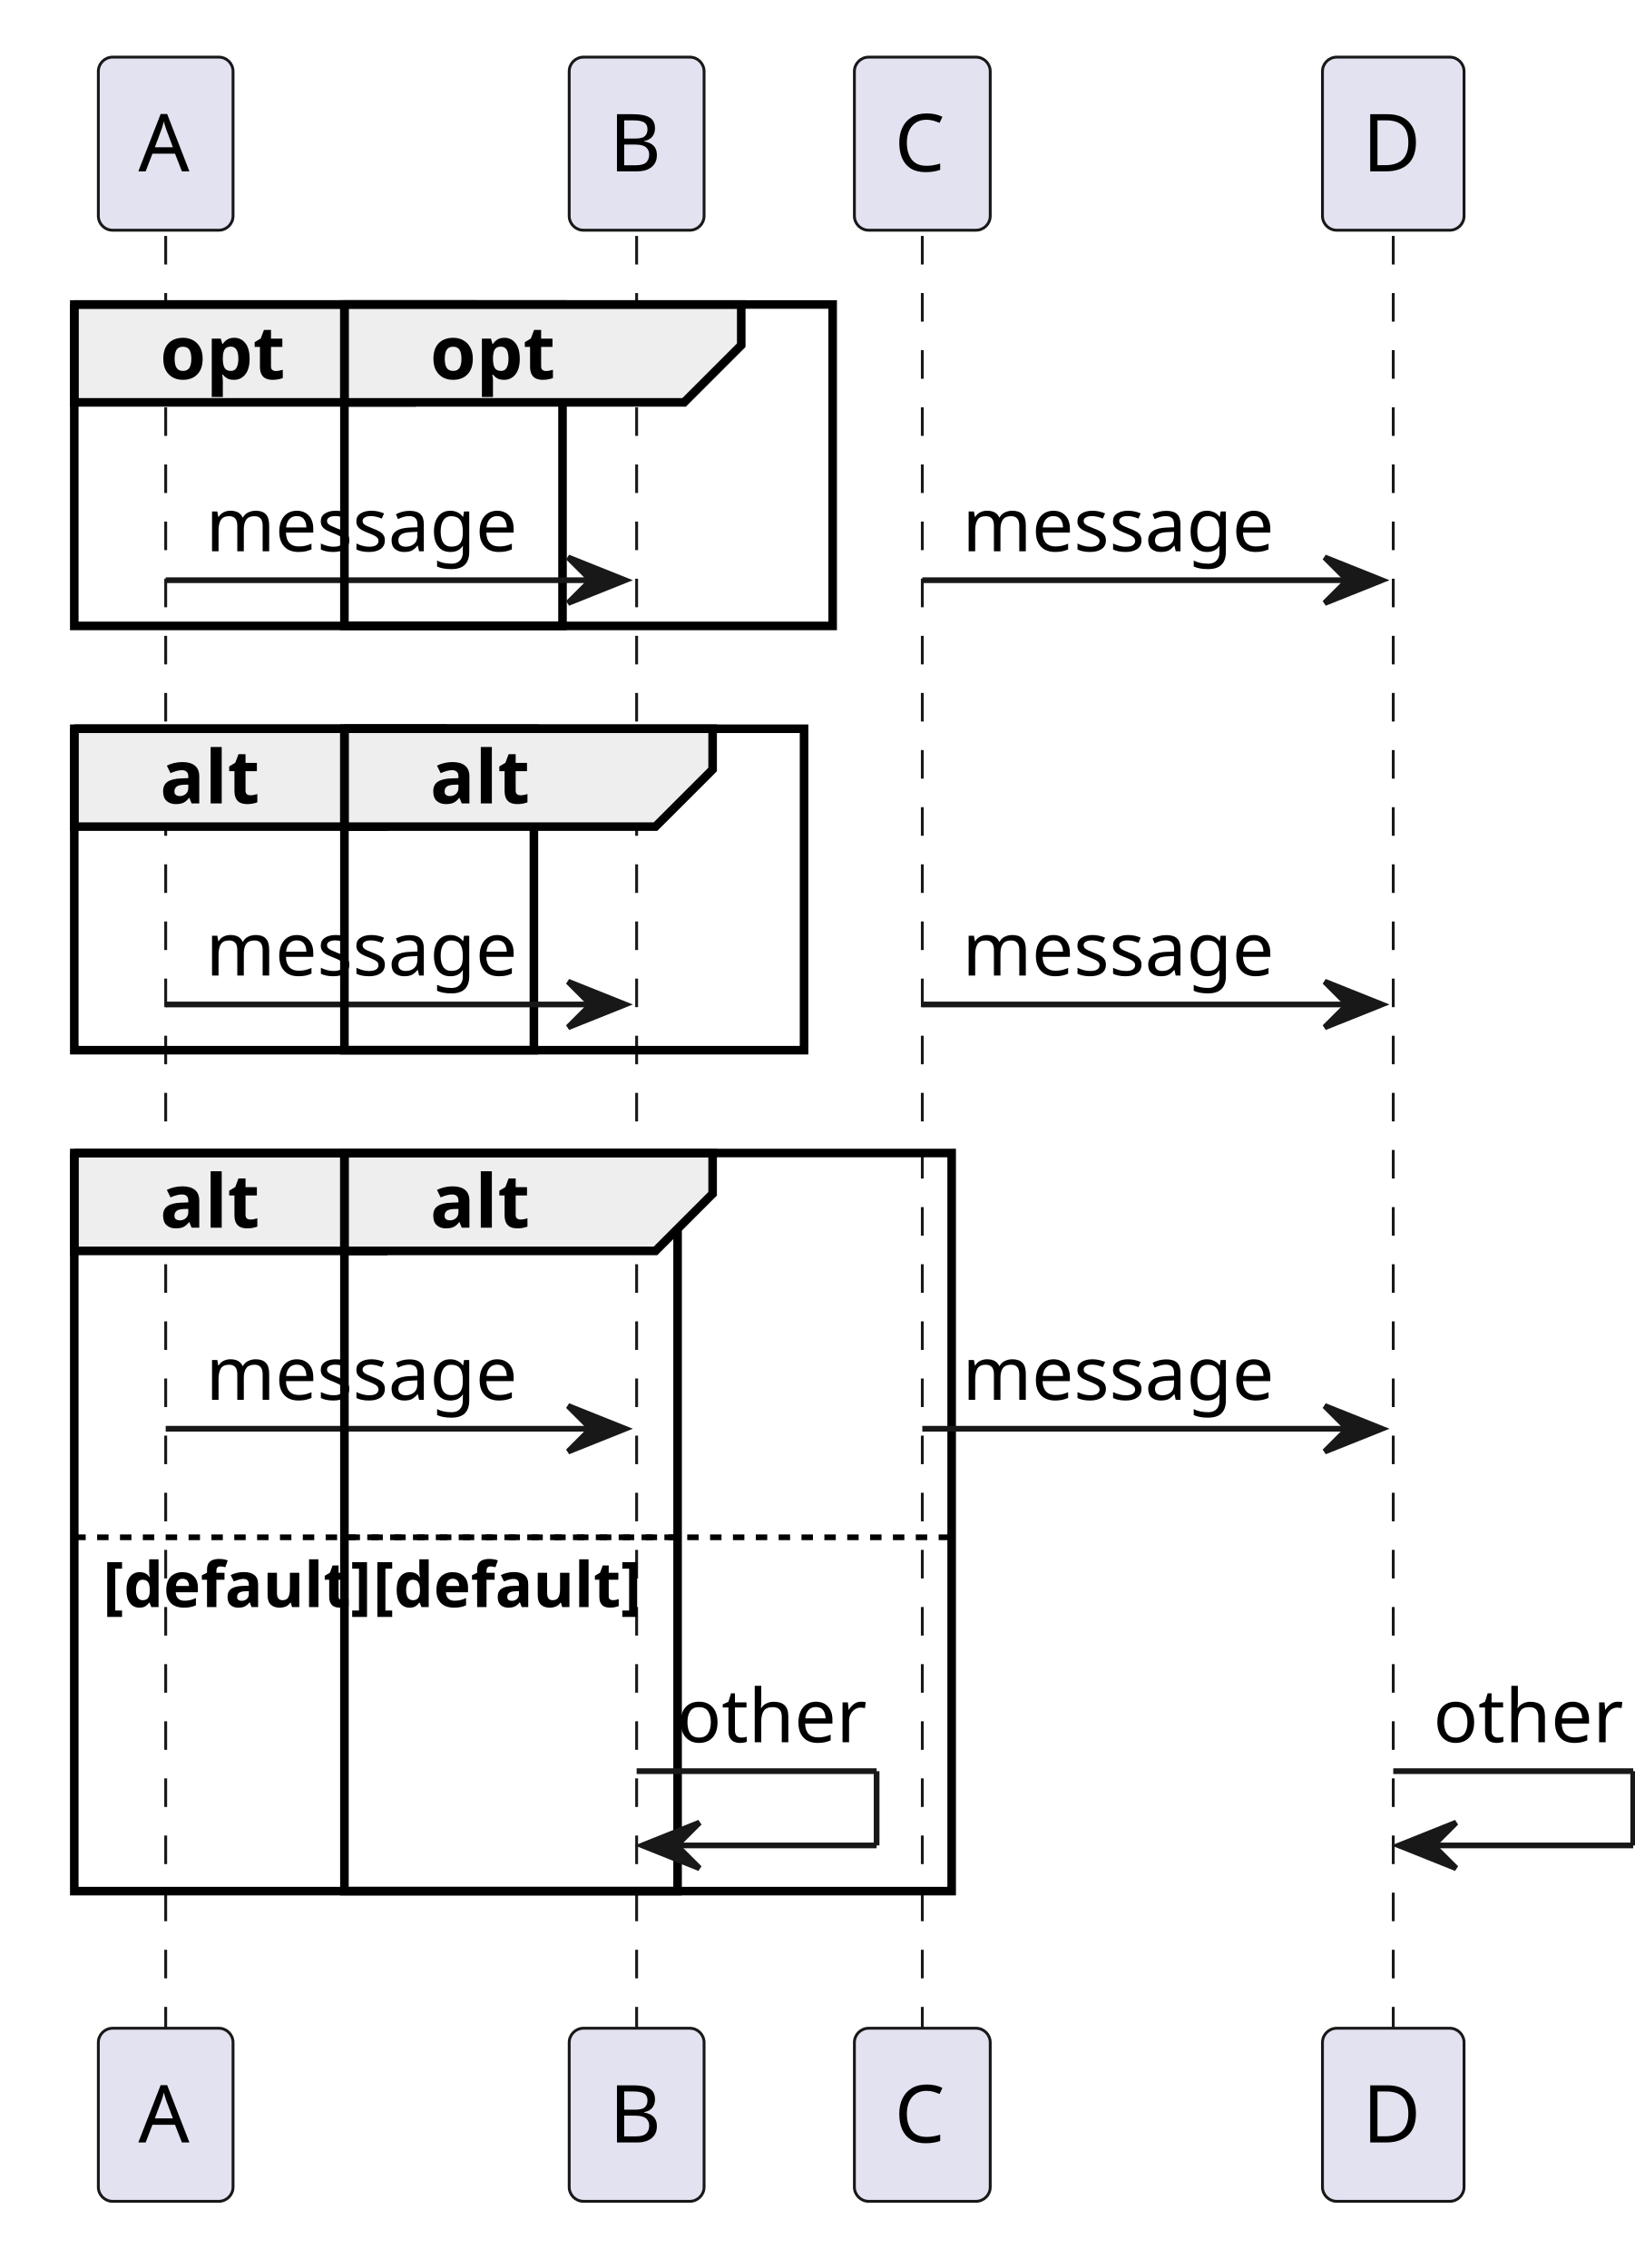
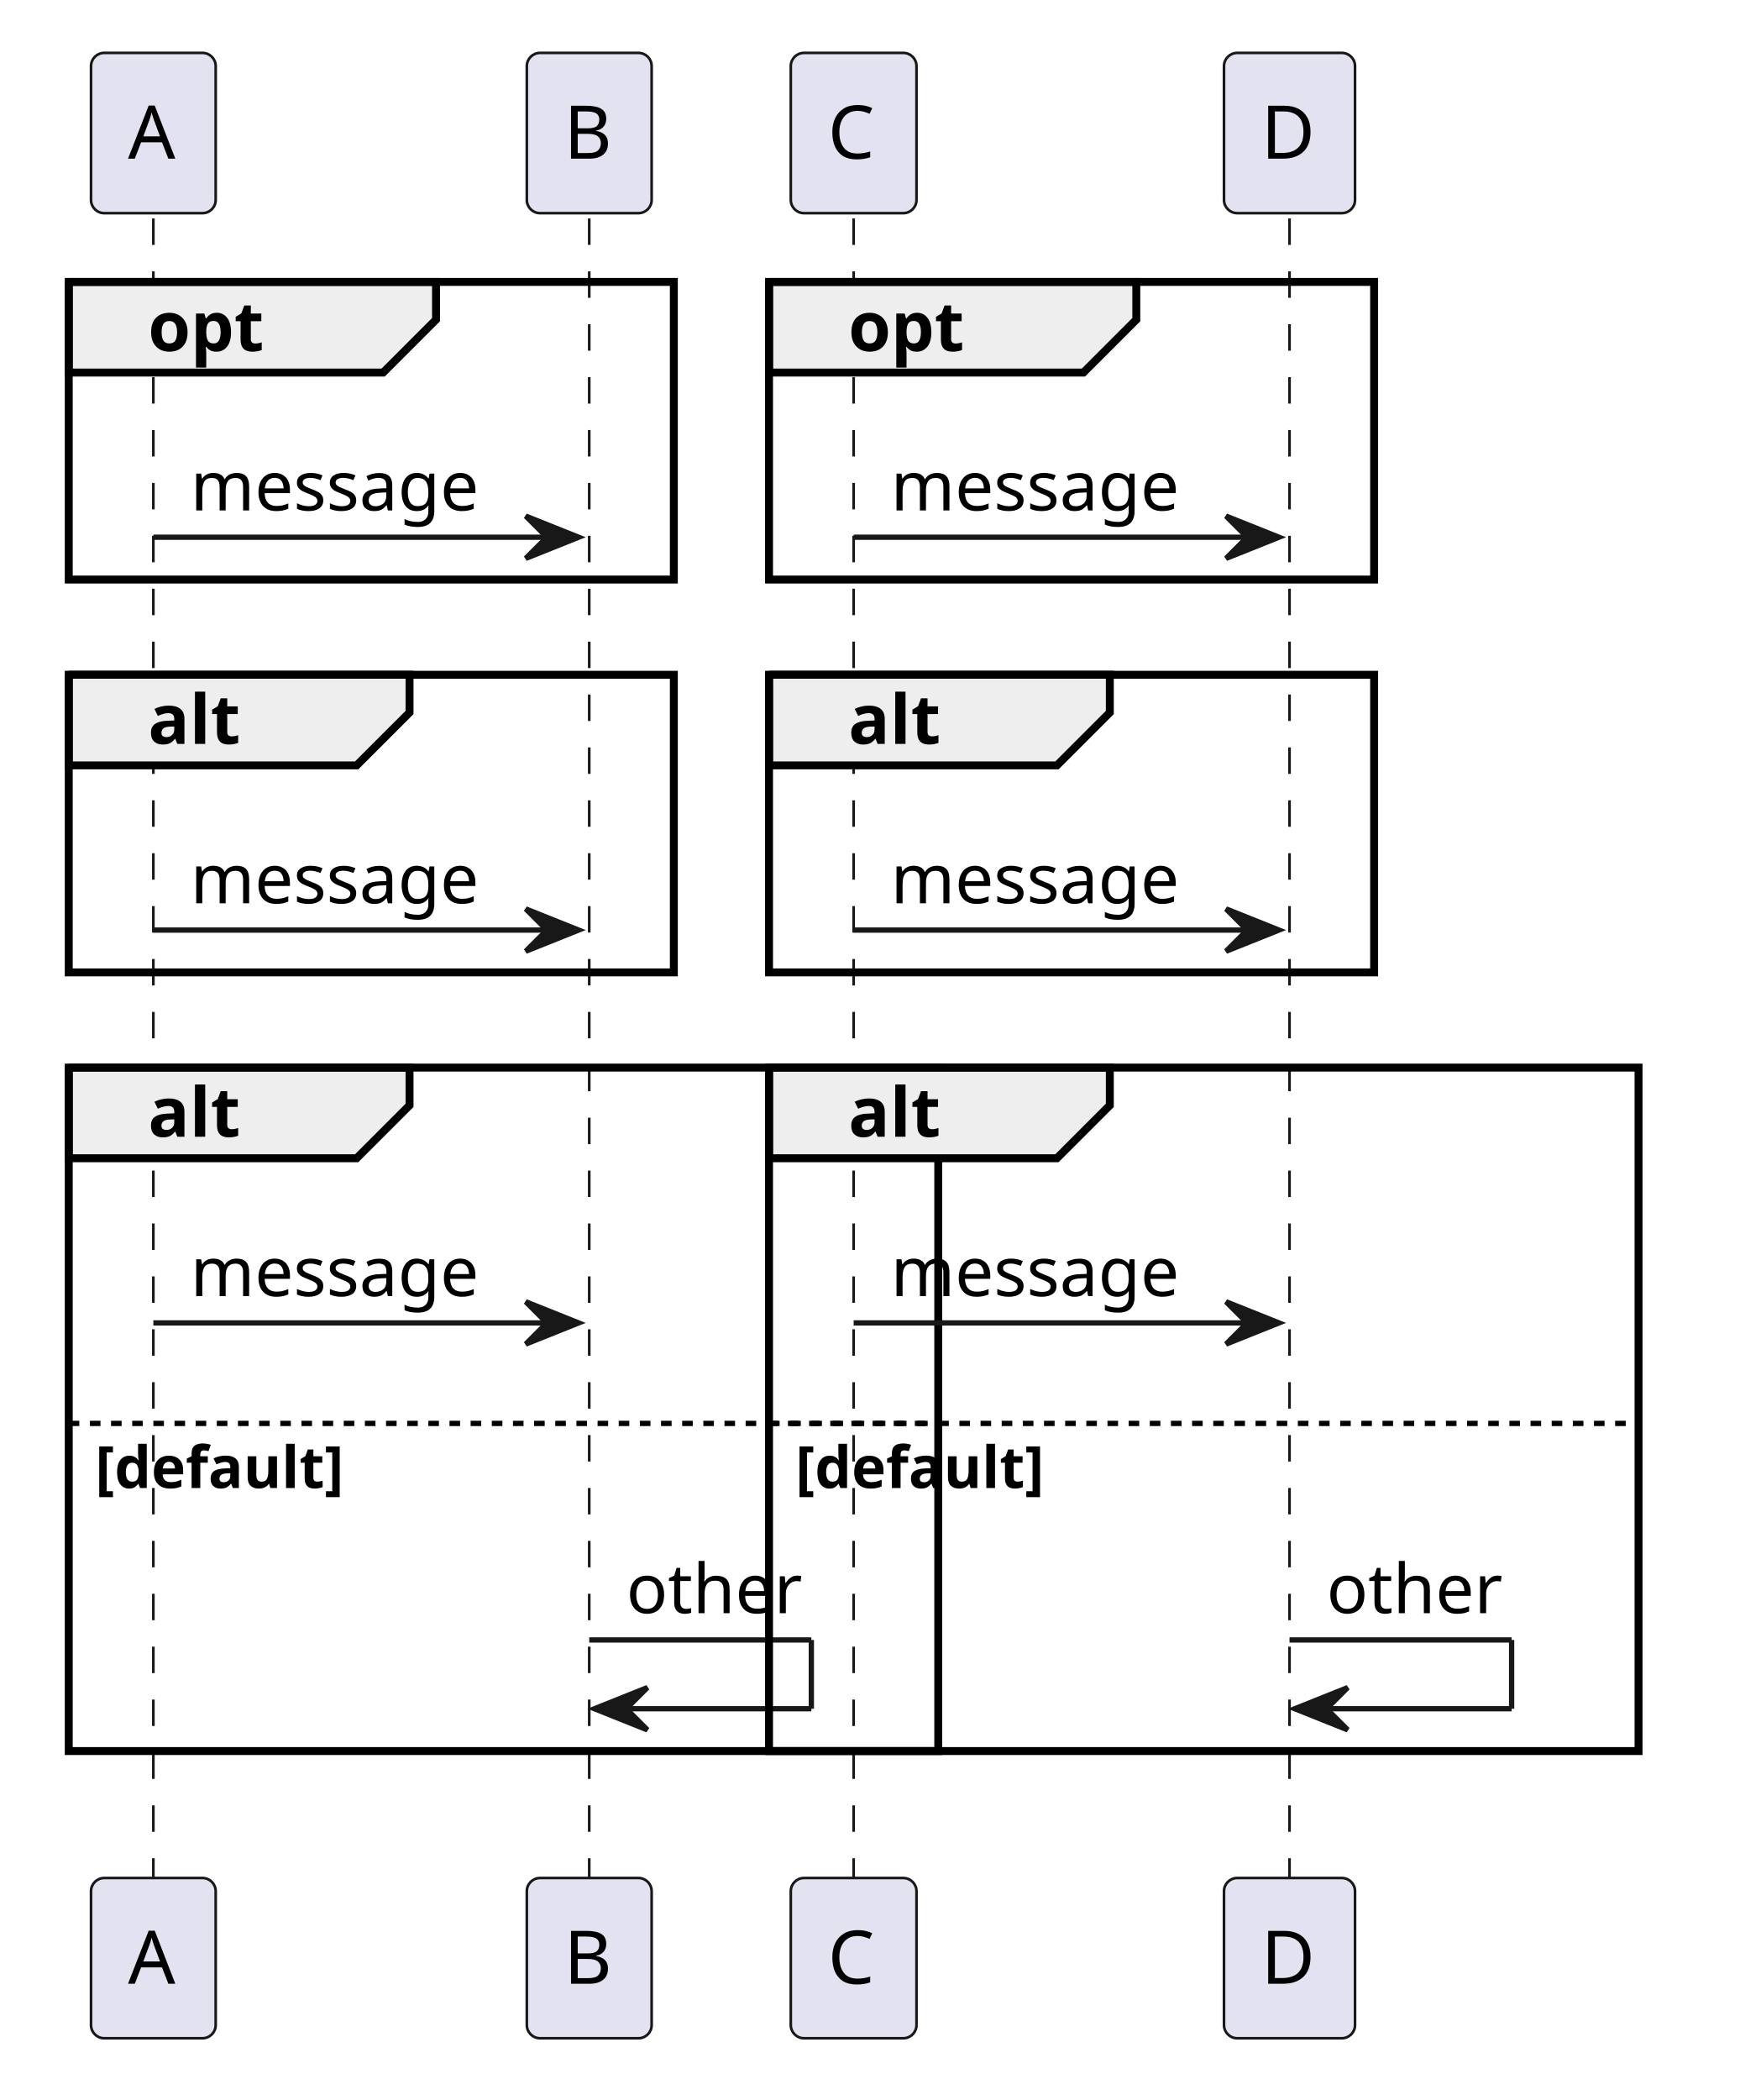
- <svg xmlns="http://www.w3.org/2000/svg" contentStyleType="text/css" data-diagram-type="SEQUENCE" height="397px" preserveAspectRatio="none" style="width:286px;height:397px;background:#FFFFFF;" version="1.1" viewBox="0 0 286 397" width="286px" zoomAndPan="magnify">
+ <svg xmlns="http://www.w3.org/2000/svg" contentStyleType="text/css" data-diagram-type="SEQUENCE" height="397px" preserveAspectRatio="none" style="width:329px;height:397px;background:#FFFFFF;" version="1.1" viewBox="0 0 329 397" width="329px" zoomAndPan="magnify">
  <defs />
  <g>
    <g>
      <rect fill="#000000" fill-opacity="0" height="313.734" width="8" x="25.5" y="41.297" />
      <line style="stroke:#181818;stroke-width:0.5;stroke-dasharray:5,5;" x1="29" x2="29" y1="41.297" y2="355.031" />
    </g>
    <g>
      <rect fill="#000000" fill-opacity="0" height="313.734" width="8" x="107.924" y="41.297" />
      <line style="stroke:#181818;stroke-width:0.5;stroke-dasharray:5,5;" x1="111.424" x2="111.424" y1="41.297" y2="355.031" />
    </g>
    <g>
      <rect fill="#000000" fill-opacity="0" height="313.734" width="8" x="157.924" y="41.297" />
      <line style="stroke:#181818;stroke-width:0.5;stroke-dasharray:5,5;" x1="161.424" x2="161.424" y1="41.297" y2="355.031" />
    </g>
    <g>
      <rect fill="#000000" fill-opacity="0" height="313.734" width="8" x="240.348" y="41.297" />
      <line style="stroke:#181818;stroke-width:0.5;stroke-dasharray:5,5;" x1="243.848" x2="243.848" y1="41.297" y2="355.031" />
    </g>
    <rect fill="#E2E2F0" height="30.297" rx="2.5" ry="2.5" style="stroke:#181818;stroke-width:0.5;" width="23.577" x="17.211" y="10" />
    <text fill="#000000" font-family="sans-serif" font-size="14" lengthAdjust="spacing" textLength="9.577" x="24.211" y="29.995">A</text>
    <rect fill="#E2E2F0" height="30.297" rx="2.5" ry="2.5" style="stroke:#181818;stroke-width:0.5;" width="23.605" x="99.622" y="10" />
    <text fill="#000000" font-family="sans-serif" font-size="14" lengthAdjust="spacing" textLength="9.604" x="106.622" y="29.995">B</text>
    <rect fill="#E2E2F0" height="30.297" rx="2.5" ry="2.5" style="stroke:#181818;stroke-width:0.5;" width="23.775" x="149.536" y="10" />
    <text fill="#000000" font-family="sans-serif" font-size="14" lengthAdjust="spacing" textLength="9.775" x="156.536" y="29.995">C</text>
    <rect fill="#E2E2F0" height="30.297" rx="2.5" ry="2.5" style="stroke:#181818;stroke-width:0.5;" width="24.78" x="231.458" y="10" />
    <text fill="#000000" font-family="sans-serif" font-size="14" lengthAdjust="spacing" textLength="10.78" x="238.458" y="29.995">D</text>
    <rect fill="#E2E2F0" height="30.297" rx="2.5" ry="2.5" style="stroke:#181818;stroke-width:0.5;" width="23.577" x="17.211" y="355.031" />
    <text fill="#000000" font-family="sans-serif" font-size="14" lengthAdjust="spacing" textLength="9.577" x="24.211" y="375.026">A</text>
    <rect fill="#E2E2F0" height="30.297" rx="2.5" ry="2.5" style="stroke:#181818;stroke-width:0.5;" width="23.605" x="99.622" y="355.031" />
    <text fill="#000000" font-family="sans-serif" font-size="14" lengthAdjust="spacing" textLength="9.604" x="106.622" y="375.026">B</text>
    <rect fill="#E2E2F0" height="30.297" rx="2.5" ry="2.5" style="stroke:#181818;stroke-width:0.5;" width="23.775" x="149.536" y="355.031" />
    <text fill="#000000" font-family="sans-serif" font-size="14" lengthAdjust="spacing" textLength="9.775" x="156.536" y="375.026">C</text>
    <rect fill="#E2E2F0" height="30.297" rx="2.5" ry="2.5" style="stroke:#181818;stroke-width:0.5;" width="24.78" x="231.458" y="355.031" />
    <text fill="#000000" font-family="sans-serif" font-size="14" lengthAdjust="spacing" textLength="10.78" x="238.458" y="375.026">D</text>
    <path d="M13,53.297 L82.451,53.297 L82.451,60.43 L72.451,70.43 L13,70.43 L13,53.297" fill="#EEEEEE" style="stroke:#000000;stroke-width:1.5;" />
-     <rect fill="none" height="56.266" style="stroke:#000000;stroke-width:1.5;" width="85.451" x="13" y="53.297" />
+     <rect fill="none" height="56.266" style="stroke:#000000;stroke-width:1.5;" width="114.424" x="13" y="53.297" />
    <text fill="#000000" font-family="sans-serif" font-size="13" font-weight="700" lengthAdjust="spacing" textLength="24.451" x="28" y="66.364">opt</text>
    <polygon fill="#181818" points="99.424,97.562,109.424,101.562,99.424,105.562,103.424,101.562" style="stroke:#181818;stroke-width:1;" />
    <line style="stroke:#181818;stroke-width:1;" x1="29" x2="105.424" y1="101.562" y2="101.562" />
    <text fill="#000000" font-family="sans-serif" font-size="13" lengthAdjust="spacing" textLength="58.424" x="36" y="96.497">message</text>
-     <path d="M60.281,53.297 L129.732,53.297 L129.732,60.43 L119.732,70.43 L60.281,70.43 L60.281,53.297" fill="#EEEEEE" style="stroke:#000000;stroke-width:1.5;" />
-     <rect fill="none" height="56.266" style="stroke:#000000;stroke-width:1.5;" width="85.451" x="60.281" y="53.297" />
-     <text fill="#000000" font-family="sans-serif" font-size="13" font-weight="700" lengthAdjust="spacing" textLength="24.451" x="75.281" y="66.364">opt</text>
+     <path d="M145.424,53.297 L214.875,53.297 L214.875,60.43 L204.875,70.43 L145.424,70.43 L145.424,53.297" fill="#EEEEEE" style="stroke:#000000;stroke-width:1.5;" />
+     <rect fill="none" height="56.266" style="stroke:#000000;stroke-width:1.5;" width="114.424" x="145.424" y="53.297" />
+     <text fill="#000000" font-family="sans-serif" font-size="13" font-weight="700" lengthAdjust="spacing" textLength="24.451" x="160.424" y="66.364">opt</text>
    <polygon fill="#181818" points="231.848,97.562,241.848,101.562,231.848,105.562,235.848,101.562" style="stroke:#181818;stroke-width:1;" />
    <line style="stroke:#181818;stroke-width:1;" x1="161.424" x2="237.848" y1="101.562" y2="101.562" />
    <text fill="#000000" font-family="sans-serif" font-size="13" lengthAdjust="spacing" textLength="58.424" x="168.424" y="96.497">message</text>
    <path d="M13,127.562 L77.443,127.562 L77.443,134.695 L67.443,144.695 L13,144.695 L13,127.562" fill="#EEEEEE" style="stroke:#000000;stroke-width:1.5;" />
-     <rect fill="none" height="56.266" style="stroke:#000000;stroke-width:1.5;" width="80.443" x="13" y="127.562" />
+     <rect fill="none" height="56.266" style="stroke:#000000;stroke-width:1.5;" width="114.424" x="13" y="127.562" />
    <text fill="#000000" font-family="sans-serif" font-size="13" font-weight="700" lengthAdjust="spacing" textLength="19.443" x="28" y="140.629">alt</text>
    <polygon fill="#181818" points="99.424,171.828,109.424,175.828,99.424,179.828,103.424,175.828" style="stroke:#181818;stroke-width:1;" />
    <line style="stroke:#181818;stroke-width:1;" x1="29" x2="105.424" y1="175.828" y2="175.828" />
    <text fill="#000000" font-family="sans-serif" font-size="13" lengthAdjust="spacing" textLength="58.424" x="36" y="170.762">message</text>
-     <path d="M60.281,127.562 L124.724,127.562 L124.724,134.695 L114.724,144.695 L60.281,144.695 L60.281,127.562" fill="#EEEEEE" style="stroke:#000000;stroke-width:1.5;" />
-     <rect fill="none" height="56.266" style="stroke:#000000;stroke-width:1.5;" width="80.443" x="60.281" y="127.562" />
-     <text fill="#000000" font-family="sans-serif" font-size="13" font-weight="700" lengthAdjust="spacing" textLength="19.443" x="75.281" y="140.629">alt</text>
+     <path d="M145.424,127.562 L209.867,127.562 L209.867,134.695 L199.867,144.695 L145.424,144.695 L145.424,127.562" fill="#EEEEEE" style="stroke:#000000;stroke-width:1.5;" />
+     <rect fill="none" height="56.266" style="stroke:#000000;stroke-width:1.5;" width="114.424" x="145.424" y="127.562" />
+     <text fill="#000000" font-family="sans-serif" font-size="13" font-weight="700" lengthAdjust="spacing" textLength="19.443" x="160.424" y="140.629">alt</text>
    <polygon fill="#181818" points="231.848,171.828,241.848,175.828,231.848,179.828,235.848,175.828" style="stroke:#181818;stroke-width:1;" />
    <line style="stroke:#181818;stroke-width:1;" x1="161.424" x2="237.848" y1="175.828" y2="175.828" />
    <text fill="#000000" font-family="sans-serif" font-size="13" lengthAdjust="spacing" textLength="58.424" x="168.424" y="170.762">message</text>
    <path d="M13,201.828 L77.443,201.828 L77.443,208.961 L67.443,218.961 L13,218.961 L13,201.828" fill="#EEEEEE" style="stroke:#000000;stroke-width:1.5;" />
-     <rect fill="none" height="129.203" style="stroke:#000000;stroke-width:1.5;" width="105.591" x="13" y="201.828" />
+     <rect fill="none" height="129.203" style="stroke:#000000;stroke-width:1.5;" width="164.424" x="13" y="201.828" />
    <text fill="#000000" font-family="sans-serif" font-size="13" font-weight="700" lengthAdjust="spacing" textLength="19.443" x="28" y="214.895">alt</text>
-     <line style="stroke:#000000;stroke-width:1;stroke-dasharray:2,2;" x1="13" x2="118.591" y1="269.094" y2="269.094" />
+     <line style="stroke:#000000;stroke-width:1;stroke-dasharray:2,2;" x1="13" x2="177.424" y1="269.094" y2="269.094" />
    <text fill="#000000" font-family="sans-serif" font-size="11" font-weight="700" lengthAdjust="spacing" textLength="54.458" x="18" y="281.304">[default]</text>
    <polygon fill="#181818" points="99.424,246.094,109.424,250.094,99.424,254.094,103.424,250.094" style="stroke:#181818;stroke-width:1;" />
    <line style="stroke:#181818;stroke-width:1;" x1="29" x2="105.424" y1="250.094" y2="250.094" />
    <text fill="#000000" font-family="sans-serif" font-size="13" lengthAdjust="spacing" textLength="58.424" x="36" y="245.028">message</text>
    <line style="stroke:#181818;stroke-width:1;" x1="111.424" x2="153.424" y1="310.031" y2="310.031" />
    <line style="stroke:#181818;stroke-width:1;" x1="153.424" x2="153.424" y1="310.031" y2="323.031" />
    <line style="stroke:#181818;stroke-width:1;" x1="112.424" x2="153.424" y1="323.031" y2="323.031" />
    <polygon fill="#181818" points="122.424,319.031,112.424,323.031,122.424,327.031,118.424,323.031" style="stroke:#181818;stroke-width:1;" />
    <text fill="#000000" font-family="sans-serif" font-size="13" lengthAdjust="spacing" textLength="34.633" x="118.424" y="304.965">other</text>
-     <path d="M60.281,201.828 L124.724,201.828 L124.724,208.961 L114.724,218.961 L60.281,218.961 L60.281,201.828" fill="#EEEEEE" style="stroke:#000000;stroke-width:1.5;" />
-     <rect fill="none" height="129.203" style="stroke:#000000;stroke-width:1.5;" width="106.278" x="60.281" y="201.828" />
-     <text fill="#000000" font-family="sans-serif" font-size="13" font-weight="700" lengthAdjust="spacing" textLength="19.443" x="75.281" y="214.895">alt</text>
-     <line style="stroke:#000000;stroke-width:1;stroke-dasharray:2,2;" x1="60.281" x2="166.559" y1="269.094" y2="269.094" />
-     <text fill="#000000" font-family="sans-serif" font-size="11" font-weight="700" lengthAdjust="spacing" textLength="54.458" x="65.281" y="281.304">[default]</text>
+     <path d="M145.424,201.828 L209.867,201.828 L209.867,208.961 L199.867,218.961 L145.424,218.961 L145.424,201.828" fill="#EEEEEE" style="stroke:#000000;stroke-width:1.5;" />
+     <rect fill="none" height="129.203" style="stroke:#000000;stroke-width:1.5;" width="164.424" x="145.424" y="201.828" />
+     <text fill="#000000" font-family="sans-serif" font-size="13" font-weight="700" lengthAdjust="spacing" textLength="19.443" x="160.424" y="214.895">alt</text>
+     <line style="stroke:#000000;stroke-width:1;stroke-dasharray:2,2;" x1="145.424" x2="309.848" y1="269.094" y2="269.094" />
+     <text fill="#000000" font-family="sans-serif" font-size="11" font-weight="700" lengthAdjust="spacing" textLength="54.458" x="150.424" y="281.304">[default]</text>
    <polygon fill="#181818" points="231.848,246.094,241.848,250.094,231.848,254.094,235.848,250.094" style="stroke:#181818;stroke-width:1;" />
    <line style="stroke:#181818;stroke-width:1;" x1="161.424" x2="237.848" y1="250.094" y2="250.094" />
    <text fill="#000000" font-family="sans-serif" font-size="13" lengthAdjust="spacing" textLength="58.424" x="168.424" y="245.028">message</text>
    <line style="stroke:#181818;stroke-width:1;" x1="243.848" x2="285.848" y1="310.031" y2="310.031" />
    <line style="stroke:#181818;stroke-width:1;" x1="285.848" x2="285.848" y1="310.031" y2="323.031" />
    <line style="stroke:#181818;stroke-width:1;" x1="244.848" x2="285.848" y1="323.031" y2="323.031" />
    <polygon fill="#181818" points="254.848,319.031,244.848,323.031,254.848,327.031,250.848,323.031" style="stroke:#181818;stroke-width:1;" />
    <text fill="#000000" font-family="sans-serif" font-size="13" lengthAdjust="spacing" textLength="34.633" x="250.848" y="304.965">other</text>
  </g>
</svg>
